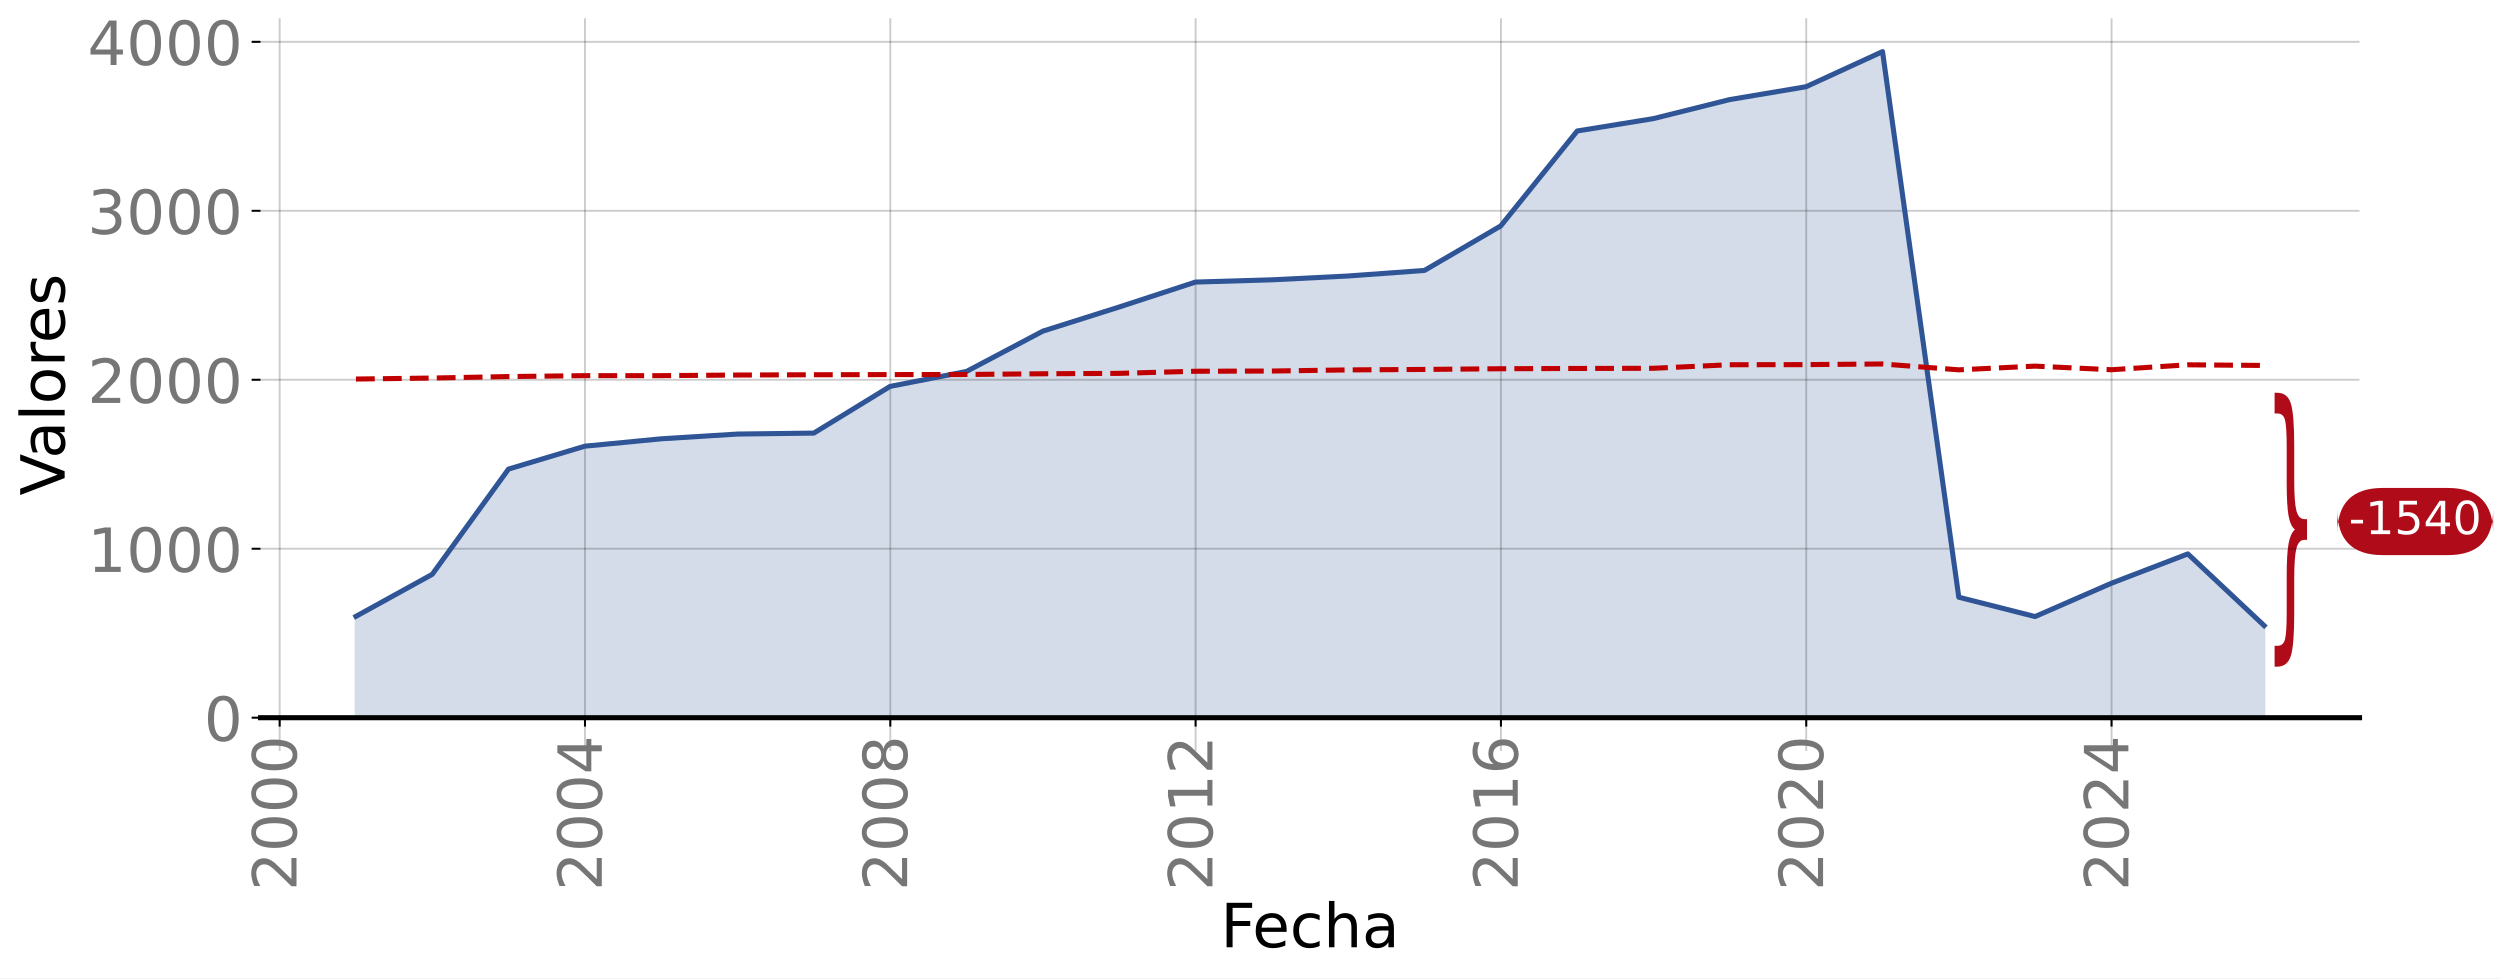
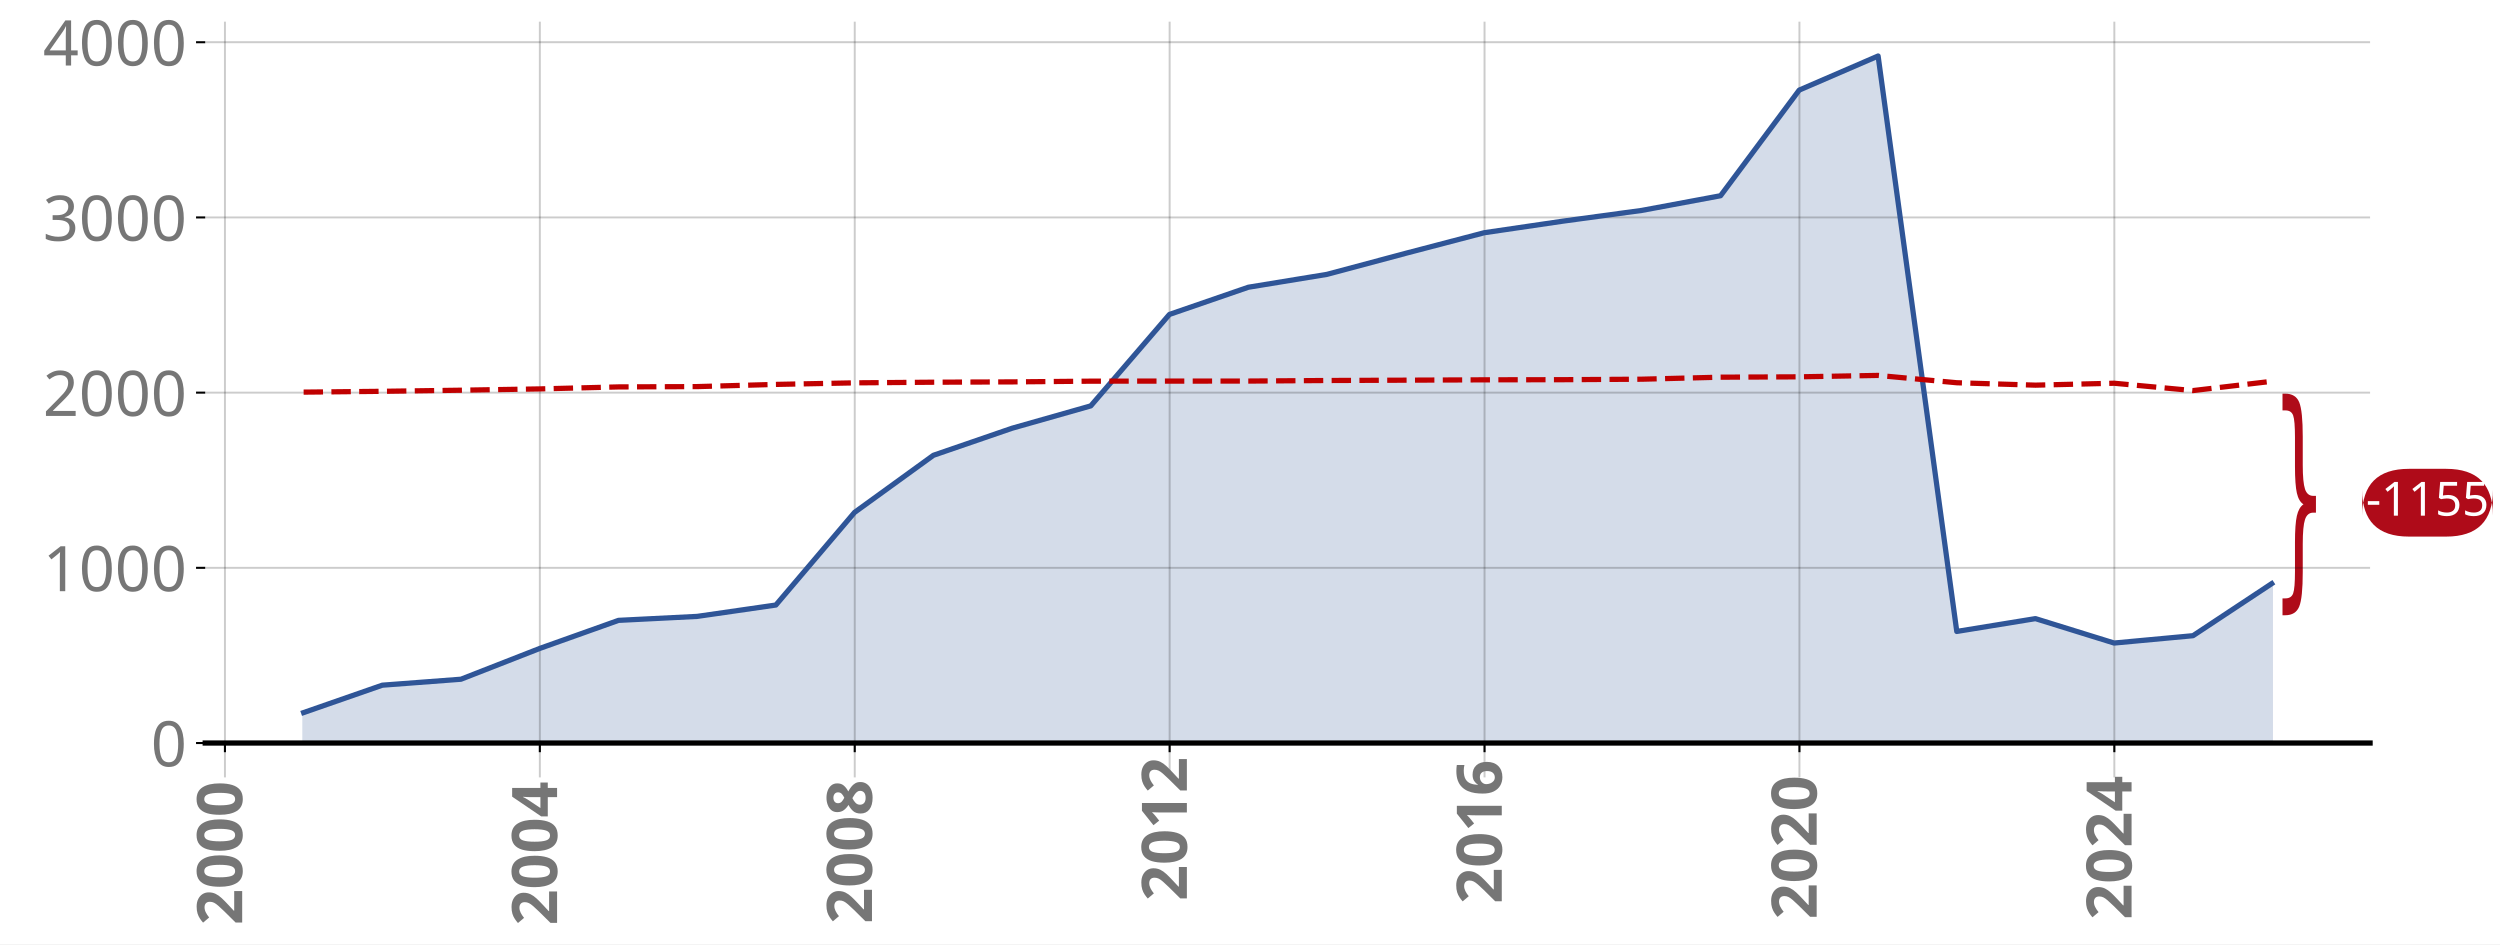
- <svg xmlns="http://www.w3.org/2000/svg" xmlns:xlink="http://www.w3.org/1999/xlink" width="983.622pt" height="384.892pt" viewBox="0 0 983.622 384.892" version="1.1">
+ <svg xmlns="http://www.w3.org/2000/svg" xmlns:xlink="http://www.w3.org/1999/xlink" width="953.686pt" height="360.214pt" viewBox="0 0 953.686 360.214" version="1.1">
  <defs>
    <style type="text/css">*{stroke-linejoin: round; stroke-linecap: butt}</style>
  </defs>
  <g id="figure_1">
    <g id="patch_1">
-       <path d="M 0 384.892  L 983.622 384.892  L 983.622 0  L 0 0  z " style="fill: #ffffff" />
+       <path d="M -0 360.214  L 953.686 360.214  L 953.686 0  L -0 0  z " style="fill: #ffffff" />
    </g>
    <g id="axes_1">
      <g id="patch_2">
-         <path d="M 102.507 295.488  L 928.347 295.488  L 928.347 7.2  L 102.507 7.2  z " style="fill: #ffffff" />
+         <path d="M 78.284 296.55  L 904.124 296.55  L 904.124 8.262  L 78.284 8.262  z " style="fill: #ffffff" />
      </g>
      <g id="FillBetweenPolyCollection_1">
        <defs>
-           <path id="m98ec47205b" d="M 140.046 -102.507  L 140.046 -142.388  L 170.056 -158.924  L 200.067 -200.328  L 230.078 -209.34  L 260.171 -212.244  L 290.182 -214.115  L 320.193 -214.489  L 350.204 -232.862  L 380.297 -238.759  L 410.307 -254.609  L 440.318 -264.097  L 470.329 -273.908  L 500.422 -274.799  L 530.433 -276.304  L 560.444 -278.485  L 590.455 -295.998  L 620.548 -333.358  L 650.558 -338.233  L 680.569 -345.716  L 710.58 -350.764  L 740.673 -364.587  L 770.684 -149.914  L 800.695 -142.305  L 830.705 -155.411  L 860.799 -166.961  L 890.809 -138.756  L 890.809 -102.507  L 890.809 -102.507  L 860.799 -102.507  L 830.705 -102.507  L 800.695 -102.507  L 770.684 -102.507  L 740.673 -102.507  L 710.58 -102.507  L 680.569 -102.507  L 650.558 -102.507  L 620.548 -102.507  L 590.455 -102.507  L 560.444 -102.507  L 530.433 -102.507  L 500.422 -102.507  L 470.329 -102.507  L 440.318 -102.507  L 410.307 -102.507  L 380.297 -102.507  L 350.204 -102.507  L 320.193 -102.507  L 290.182 -102.507  L 260.171 -102.507  L 230.078 -102.507  L 200.067 -102.507  L 170.056 -102.507  L 140.046 -102.507  z " style="stroke: #d4dce9" />
+           <path id="m53294a5b44" d="M 115.822 -76.769  L 115.822 -88.384  L 145.833 -98.833  L 175.844 -101.106  L 205.854 -112.838  L 235.947 -123.562  L 265.958 -125.076  L 295.969 -129.413  L 325.98 -164.743  L 356.073 -186.533  L 386.084 -196.855  L 416.094 -205.378  L 446.105 -240.265  L 476.198 -250.638  L 506.209 -255.554  L 536.22 -263.58  L 566.231 -271.442  L 596.324 -275.866  L 626.335 -279.956  L 656.345 -285.546  L 686.356 -325.844  L 716.449 -338.849  L 746.46 -119.335  L 776.471 -124.225  L 806.482 -114.913  L 836.575 -117.713  L 866.586 -137.571  L 866.586 -76.769  L 866.586 -76.769  L 836.575 -76.769  L 806.482 -76.769  L 776.471 -76.769  L 746.46 -76.769  L 716.449 -76.769  L 686.356 -76.769  L 656.345 -76.769  L 626.335 -76.769  L 596.324 -76.769  L 566.231 -76.769  L 536.22 -76.769  L 506.209 -76.769  L 476.198 -76.769  L 446.105 -76.769  L 416.094 -76.769  L 386.084 -76.769  L 356.073 -76.769  L 325.98 -76.769  L 295.969 -76.769  L 265.958 -76.769  L 235.947 -76.769  L 205.854 -76.769  L 175.844 -76.769  L 145.833 -76.769  L 115.822 -76.769  z " style="stroke: #d4dce9" />
        </defs>
-         <g clip-path="url(#p2a578610ad)">
-           <use xlink:href="#m98ec47205b" x="0" y="384.892" style="fill: #d4dce9; stroke: #d4dce9" />
+         <g clip-path="url(#pb9e7eb8d8a)">
+           <use xlink:href="#m53294a5b44" x="0" y="360.214" style="fill: #d4dce9; stroke: #d4dce9" />
        </g>
      </g>
      <g id="patch_3">
-         <path d="M 894.939 254.089  L 896.069 254.089  Q 898.324 254.089 899.011 251.626  Q 899.697 249.182 899.697 241.027  L 899.697 226.887  Q 899.697 218.002 900.42 213.952  Q 901.148 209.902 902.939 208.351  Q 901.148 206.928 900.42 202.896  Q 899.697 198.846 899.697 189.888  L 899.697 175.749  Q 899.697 167.648 899.011 165.167  Q 898.324 162.686 896.069 162.686  L 894.939 162.686  L 894.939 154.531  L 895.955 154.531  Q 899.971 154.531 901.318 158.727  Q 902.665 162.923 902.665 175.512  L 902.665 189.195  Q 902.665 197.697 903.532 200.98  Q 904.405 204.246 906.696 204.246  L 907.698 204.246  L 907.698 212.401  L 906.696 212.401  Q 904.405 212.401 903.532 215.722  Q 902.665 219.024 902.665 227.635  L 902.665 241.264  Q 902.665 253.852 901.318 258.067  Q 899.971 262.299 895.955 262.299  L 894.939 262.299  L 894.939 254.089  z " clip-path="url(#p2a578610ad)" style="fill: #af0b19" />
+         <path d="M 870.715 228.262  L 871.845 228.262  Q 874.101 228.262 874.787 226.33  Q 875.474 224.412 875.474 218.015  L 875.474 206.924  Q 875.474 199.954 876.196 196.777  Q 876.924 193.6 878.715 192.383  Q 876.924 191.267 876.196 188.104  Q 875.474 184.927 875.474 177.9  L 875.474 166.809  Q 875.474 160.455 874.787 158.508  Q 874.101 156.562 871.845 156.562  L 870.715 156.562  L 870.715 150.165  L 871.732 150.165  Q 875.747 150.165 877.094 153.456  Q 878.442 156.748 878.442 166.623  L 878.442 177.356  Q 878.442 184.025 879.309 186.601  Q 880.181 189.163 882.473 189.163  L 883.474 189.163  L 883.474 195.56  L 882.473 195.56  Q 880.181 195.56 879.309 198.165  Q 878.442 200.755 878.442 207.51  L 878.442 218.201  Q 878.442 228.076 877.094 231.382  Q 875.747 234.702 871.732 234.702  L 870.715 234.702  L 870.715 228.262  z " clip-path="url(#pb9e7eb8d8a)" style="fill: #af0b19" />
      </g>
      <g id="matplotlib.axis_1">
        <g id="xtick_1">
          <g id="line2d_1">
-             <path d="M 110.035 295.488  L 110.035 7.2  " clip-path="url(#p2a578610ad)" style="fill: none; stroke: #000000; stroke-opacity: 0.2; stroke-width: 0.75; stroke-linecap: square" />
+             <path d="M 85.811 296.55  L 85.811 8.262  " clip-path="url(#pb9e7eb8d8a)" style="fill: none; stroke: #000000; stroke-opacity: 0.2; stroke-width: 0.75; stroke-linecap: square" />
          </g>
          <g id="line2d_2">
            <defs>
-               <path id="mf4f960041a" d="M 0 0  L 0 3.5  " style="stroke: #000000; stroke-width: 0.8" />
+               <path id="mbdc72a9be9" d="M 0 0  L 0 3.5  " style="stroke: #000000; stroke-width: 0.8" />
            </defs>
            <g>
-               <use xlink:href="#mf4f960041a" x="110.035" y="282.384" style="stroke: #000000; stroke-width: 0.8" />
+               <use xlink:href="#mbdc72a9be9" x="85.811" y="283.446" style="stroke: #000000; stroke-width: 0.8" />
            </g>
          </g>
          <g id="text_1">
-             <text style="font-size: 24px; font-family: 'DejaVu Sans', 'Bitstream Vera Sans', 'Computer Modern Sans Serif', 'Lucida Grande', 'Verdana', 'Geneva', 'Lucid', 'Arial', 'Helvetica', 'Avant Garde', sans-serif; fill: #767676" transform="translate(116.6574 350.464) rotate(-90)">2000</text>
+             <text style="font-weight: 600; font-size: 24px; font-family: 'Montserrat'; fill: #767676" transform="translate(92.38675 352.8682) rotate(-90)">2000</text>
          </g>
        </g>
        <g id="xtick_2">
          <g id="line2d_3">
-             <path d="M 230.16 295.488  L 230.16 7.2  " clip-path="url(#p2a578610ad)" style="fill: none; stroke: #000000; stroke-opacity: 0.2; stroke-width: 0.75; stroke-linecap: square" />
+             <path d="M 205.937 296.55  L 205.937 8.262  " clip-path="url(#pb9e7eb8d8a)" style="fill: none; stroke: #000000; stroke-opacity: 0.2; stroke-width: 0.75; stroke-linecap: square" />
          </g>
          <g id="line2d_4">
            <g>
-               <use xlink:href="#mf4f960041a" x="230.16" y="282.384" style="stroke: #000000; stroke-width: 0.8" />
+               <use xlink:href="#mbdc72a9be9" x="205.937" y="283.446" style="stroke: #000000; stroke-width: 0.8" />
            </g>
          </g>
          <g id="text_2">
-             <text style="font-size: 24px; font-family: 'DejaVu Sans', 'Bitstream Vera Sans', 'Computer Modern Sans Serif', 'Lucida Grande', 'Verdana', 'Geneva', 'Lucid', 'Arial', 'Helvetica', 'Avant Garde', sans-serif; fill: #767676" transform="translate(236.7828 350.464) rotate(-90)">2004</text>
+             <text style="font-weight: 600; font-size: 24px; font-family: 'Montserrat'; fill: #767676" transform="translate(212.5122 353.0144) rotate(-90)">2004</text>
          </g>
        </g>
        <g id="xtick_3">
          <g id="line2d_5">
-             <path d="M 350.286 295.488  L 350.286 7.2  " clip-path="url(#p2a578610ad)" style="fill: none; stroke: #000000; stroke-opacity: 0.2; stroke-width: 0.75; stroke-linecap: square" />
+             <path d="M 326.062 296.55  L 326.062 8.262  " clip-path="url(#pb9e7eb8d8a)" style="fill: none; stroke: #000000; stroke-opacity: 0.2; stroke-width: 0.75; stroke-linecap: square" />
          </g>
          <g id="line2d_6">
            <g>
-               <use xlink:href="#mf4f960041a" x="350.286" y="282.384" style="stroke: #000000; stroke-width: 0.8" />
+               <use xlink:href="#mbdc72a9be9" x="326.062" y="283.446" style="stroke: #000000; stroke-width: 0.8" />
            </g>
          </g>
          <g id="text_3">
-             <text style="font-size: 24px; font-family: 'DejaVu Sans', 'Bitstream Vera Sans', 'Computer Modern Sans Serif', 'Lucida Grande', 'Verdana', 'Geneva', 'Lucid', 'Arial', 'Helvetica', 'Avant Garde', sans-serif; fill: #767676" transform="translate(356.9083 350.464) rotate(-90)">2008</text>
+             <text style="font-weight: 600; font-size: 24px; font-family: 'Montserrat'; fill: #767676" transform="translate(332.6377 352.3657) rotate(-90)">2008</text>
          </g>
        </g>
        <g id="xtick_4">
          <g id="line2d_7">
-             <path d="M 470.411 295.488  L 470.411 7.2  " clip-path="url(#p2a578610ad)" style="fill: none; stroke: #000000; stroke-opacity: 0.2; stroke-width: 0.75; stroke-linecap: square" />
+             <path d="M 446.188 296.55  L 446.188 8.262  " clip-path="url(#pb9e7eb8d8a)" style="fill: none; stroke: #000000; stroke-opacity: 0.2; stroke-width: 0.75; stroke-linecap: square" />
          </g>
          <g id="line2d_8">
            <g>
-               <use xlink:href="#mf4f960041a" x="470.411" y="282.384" style="stroke: #000000; stroke-width: 0.8" />
+               <use xlink:href="#mbdc72a9be9" x="446.188" y="283.446" style="stroke: #000000; stroke-width: 0.8" />
            </g>
          </g>
          <g id="text_4">
-             <text style="font-size: 24px; font-family: 'DejaVu Sans', 'Bitstream Vera Sans', 'Computer Modern Sans Serif', 'Lucida Grande', 'Verdana', 'Geneva', 'Lucid', 'Arial', 'Helvetica', 'Avant Garde', sans-serif; fill: #767676" transform="translate(477.0338 350.464) rotate(-90)">2012</text>
+             <text style="font-weight: 600; font-size: 24px; font-family: 'Montserrat'; fill: #767676" transform="translate(452.7632 343.6769) rotate(-90)">2012</text>
          </g>
        </g>
        <g id="xtick_5">
          <g id="line2d_9">
-             <path d="M 590.537 295.488  L 590.537 7.2  " clip-path="url(#p2a578610ad)" style="fill: none; stroke: #000000; stroke-opacity: 0.2; stroke-width: 0.75; stroke-linecap: square" />
+             <path d="M 566.313 296.55  L 566.313 8.262  " clip-path="url(#pb9e7eb8d8a)" style="fill: none; stroke: #000000; stroke-opacity: 0.2; stroke-width: 0.75; stroke-linecap: square" />
          </g>
          <g id="line2d_10">
            <g>
-               <use xlink:href="#mf4f960041a" x="590.537" y="282.384" style="stroke: #000000; stroke-width: 0.8" />
+               <use xlink:href="#mbdc72a9be9" x="566.313" y="283.446" style="stroke: #000000; stroke-width: 0.8" />
            </g>
          </g>
          <g id="text_5">
-             <text style="font-size: 24px; font-family: 'DejaVu Sans', 'Bitstream Vera Sans', 'Computer Modern Sans Serif', 'Lucida Grande', 'Verdana', 'Geneva', 'Lucid', 'Arial', 'Helvetica', 'Avant Garde', sans-serif; fill: #767676" transform="translate(597.1593 350.464) rotate(-90)">2016</text>
+             <text style="font-weight: 600; font-size: 24px; font-family: 'Montserrat'; fill: #767676" transform="translate(572.8886 344.7569) rotate(-90)">2016</text>
          </g>
        </g>
        <g id="xtick_6">
          <g id="line2d_11">
-             <path d="M 710.662 295.488  L 710.662 7.2  " clip-path="url(#p2a578610ad)" style="fill: none; stroke: #000000; stroke-opacity: 0.2; stroke-width: 0.75; stroke-linecap: square" />
+             <path d="M 686.438 296.55  L 686.438 8.262  " clip-path="url(#pb9e7eb8d8a)" style="fill: none; stroke: #000000; stroke-opacity: 0.2; stroke-width: 0.75; stroke-linecap: square" />
          </g>
          <g id="line2d_12">
            <g>
-               <use xlink:href="#mf4f960041a" x="710.662" y="282.384" style="stroke: #000000; stroke-width: 0.8" />
+               <use xlink:href="#mbdc72a9be9" x="686.438" y="283.446" style="stroke: #000000; stroke-width: 0.8" />
            </g>
          </g>
          <g id="text_6">
-             <text style="font-size: 24px; font-family: 'DejaVu Sans', 'Bitstream Vera Sans', 'Computer Modern Sans Serif', 'Lucida Grande', 'Verdana', 'Geneva', 'Lucid', 'Arial', 'Helvetica', 'Avant Garde', sans-serif; fill: #767676" transform="translate(717.2847 350.464) rotate(-90)">2020</text>
+             <text style="font-weight: 600; font-size: 24px; font-family: 'Montserrat'; fill: #767676" transform="translate(693.0141 350.6857) rotate(-90)">2020</text>
          </g>
        </g>
        <g id="xtick_7">
          <g id="line2d_13">
-             <path d="M 830.788 295.488  L 830.788 7.2  " clip-path="url(#p2a578610ad)" style="fill: none; stroke: #000000; stroke-opacity: 0.2; stroke-width: 0.75; stroke-linecap: square" />
+             <path d="M 806.564 296.55  L 806.564 8.262  " clip-path="url(#pb9e7eb8d8a)" style="fill: none; stroke: #000000; stroke-opacity: 0.2; stroke-width: 0.75; stroke-linecap: square" />
          </g>
          <g id="line2d_14">
            <g>
-               <use xlink:href="#mf4f960041a" x="830.788" y="282.384" style="stroke: #000000; stroke-width: 0.8" />
+               <use xlink:href="#mbdc72a9be9" x="806.564" y="283.446" style="stroke: #000000; stroke-width: 0.8" />
            </g>
          </g>
          <g id="text_7">
-             <text style="font-size: 24px; font-family: 'DejaVu Sans', 'Bitstream Vera Sans', 'Computer Modern Sans Serif', 'Lucida Grande', 'Verdana', 'Geneva', 'Lucid', 'Arial', 'Helvetica', 'Avant Garde', sans-serif; fill: #767676" transform="translate(837.4102 350.464) rotate(-90)">2024</text>
-           </g>
-         </g>
-         <g id="text_8">
-           <text style="font-weight: 500; font-size: 24px; font-family: 'DejaVu Sans', 'Bitstream Vera Sans', 'Computer Modern Sans Serif', 'Lucida Grande', 'Verdana', 'Geneva', 'Lucid', 'Arial', 'Helvetica', 'Avant Garde', sans-serif; text-anchor: middle" x="515.428" y="372.7" transform="rotate(-0 515.4275 372.7002)">Fecha</text>
+             <text style="font-weight: 600; font-size: 24px; font-family: 'Montserrat'; fill: #767676" transform="translate(813.1396 350.8319) rotate(-90)">2024</text>
+           </g>
        </g>
      </g>
      <g id="matplotlib.axis_2">
        <g id="ytick_1">
          <g id="line2d_15">
-             <path d="M 102.507 282.384  L 928.347 282.384  " clip-path="url(#p2a578610ad)" style="fill: none; stroke: #000000; stroke-opacity: 0.2; stroke-width: 0.75; stroke-linecap: square" />
+             <path d="M 78.284 283.446  L 904.124 283.446  " clip-path="url(#pb9e7eb8d8a)" style="fill: none; stroke: #000000; stroke-opacity: 0.2; stroke-width: 0.75; stroke-linecap: square" />
          </g>
          <g id="line2d_16">
            <defs>
-               <path id="m4d2a1a926d" d="M 0 0  L -3.5 0  " style="stroke: #000000; stroke-width: 0.8" />
+               <path id="m05888e9f36" d="M 0 0  L -3.5 0  " style="stroke: #000000; stroke-width: 0.8" />
            </defs>
            <g>
-               <use xlink:href="#m4d2a1a926d" x="102.507" y="282.384" style="stroke: #000000; stroke-width: 0.8" />
-             </g>
-           </g>
-           <g id="text_9">
-             <text style="font-size: 24px; font-family: 'DejaVu Sans', 'Bitstream Vera Sans', 'Computer Modern Sans Serif', 'Lucida Grande', 'Verdana', 'Geneva', 'Lucid', 'Arial', 'Helvetica', 'Avant Garde', sans-serif; text-anchor: end; fill: #767676" x="95.507" y="291.502" transform="rotate(-0 95.5075 291.5021)">0</text>
+               <use xlink:href="#m05888e9f36" x="78.284" y="283.446" style="stroke: #000000; stroke-width: 0.8" />
+             </g>
+           </g>
+           <g id="text_8">
+             <text style="font-weight: 500; font-size: 24px; font-family: 'Montserrat'; text-anchor: end; fill: #767676" x="71.284" y="292.35" transform="rotate(-0 71.28375 292.3501)">0</text>
          </g>
        </g>
        <g id="ytick_2">
          <g id="line2d_17">
-             <path d="M 102.507 215.902  L 928.347 215.902  " clip-path="url(#p2a578610ad)" style="fill: none; stroke: #000000; stroke-opacity: 0.2; stroke-width: 0.75; stroke-linecap: square" />
+             <path d="M 78.284 216.61  L 904.124 216.61  " clip-path="url(#pb9e7eb8d8a)" style="fill: none; stroke: #000000; stroke-opacity: 0.2; stroke-width: 0.75; stroke-linecap: square" />
          </g>
          <g id="line2d_18">
            <g>
-               <use xlink:href="#m4d2a1a926d" x="102.507" y="215.902" style="stroke: #000000; stroke-width: 0.8" />
-             </g>
-           </g>
-           <g id="text_10">
-             <text style="font-size: 24px; font-family: 'DejaVu Sans', 'Bitstream Vera Sans', 'Computer Modern Sans Serif', 'Lucida Grande', 'Verdana', 'Geneva', 'Lucid', 'Arial', 'Helvetica', 'Avant Garde', sans-serif; text-anchor: end; fill: #767676" x="95.507" y="225.02" transform="rotate(-0 95.5075 225.0205)">1000</text>
+               <use xlink:href="#m05888e9f36" x="78.284" y="216.61" style="stroke: #000000; stroke-width: 0.8" />
+             </g>
+           </g>
+           <g id="text_9">
+             <text style="font-weight: 500; font-size: 24px; font-family: 'Montserrat'; text-anchor: end; fill: #767676" x="71.284" y="225.515" transform="rotate(-0 71.28375 225.5147)">1000</text>
          </g>
        </g>
        <g id="ytick_3">
          <g id="line2d_19">
-             <path d="M 102.507 149.421  L 928.347 149.421  " clip-path="url(#p2a578610ad)" style="fill: none; stroke: #000000; stroke-opacity: 0.2; stroke-width: 0.75; stroke-linecap: square" />
+             <path d="M 78.284 149.775  L 904.124 149.775  " clip-path="url(#pb9e7eb8d8a)" style="fill: none; stroke: #000000; stroke-opacity: 0.2; stroke-width: 0.75; stroke-linecap: square" />
          </g>
          <g id="line2d_20">
            <g>
-               <use xlink:href="#m4d2a1a926d" x="102.507" y="149.421" style="stroke: #000000; stroke-width: 0.8" />
-             </g>
-           </g>
-           <g id="text_11">
-             <text style="font-size: 24px; font-family: 'DejaVu Sans', 'Bitstream Vera Sans', 'Computer Modern Sans Serif', 'Lucida Grande', 'Verdana', 'Geneva', 'Lucid', 'Arial', 'Helvetica', 'Avant Garde', sans-serif; text-anchor: end; fill: #767676" x="95.507" y="158.539" transform="rotate(-0 95.5075 158.5388)">2000</text>
+               <use xlink:href="#m05888e9f36" x="78.284" y="149.775" style="stroke: #000000; stroke-width: 0.8" />
+             </g>
+           </g>
+           <g id="text_10">
+             <text style="font-weight: 500; font-size: 24px; font-family: 'Montserrat'; text-anchor: end; fill: #767676" x="71.284" y="158.679" transform="rotate(-0 71.28375 158.6794)">2000</text>
          </g>
        </g>
        <g id="ytick_4">
          <g id="line2d_21">
-             <path d="M 102.507 82.939  L 928.347 82.939  " clip-path="url(#p2a578610ad)" style="fill: none; stroke: #000000; stroke-opacity: 0.2; stroke-width: 0.75; stroke-linecap: square" />
+             <path d="M 78.284 82.94  L 904.124 82.94  " clip-path="url(#pb9e7eb8d8a)" style="fill: none; stroke: #000000; stroke-opacity: 0.2; stroke-width: 0.75; stroke-linecap: square" />
          </g>
          <g id="line2d_22">
            <g>
-               <use xlink:href="#m4d2a1a926d" x="102.507" y="82.939" style="stroke: #000000; stroke-width: 0.8" />
-             </g>
-           </g>
-           <g id="text_12">
-             <text style="font-size: 24px; font-family: 'DejaVu Sans', 'Bitstream Vera Sans', 'Computer Modern Sans Serif', 'Lucida Grande', 'Verdana', 'Geneva', 'Lucid', 'Arial', 'Helvetica', 'Avant Garde', sans-serif; text-anchor: end; fill: #767676" x="95.507" y="92.057" transform="rotate(-0 95.5075 92.05719)">3000</text>
+               <use xlink:href="#m05888e9f36" x="78.284" y="82.94" style="stroke: #000000; stroke-width: 0.8" />
+             </g>
+           </g>
+           <g id="text_11">
+             <text style="font-weight: 500; font-size: 24px; font-family: 'Montserrat'; text-anchor: end; fill: #767676" x="71.284" y="91.844" transform="rotate(-0 71.28375 91.84408)">3000</text>
          </g>
        </g>
        <g id="ytick_5">
          <g id="line2d_23">
-             <path d="M 102.507 16.457  L 928.347 16.457  " clip-path="url(#p2a578610ad)" style="fill: none; stroke: #000000; stroke-opacity: 0.2; stroke-width: 0.75; stroke-linecap: square" />
+             <path d="M 78.284 16.104  L 904.124 16.104  " clip-path="url(#pb9e7eb8d8a)" style="fill: none; stroke: #000000; stroke-opacity: 0.2; stroke-width: 0.75; stroke-linecap: square" />
          </g>
          <g id="line2d_24">
            <g>
-               <use xlink:href="#m4d2a1a926d" x="102.507" y="16.457" style="stroke: #000000; stroke-width: 0.8" />
-             </g>
-           </g>
-           <g id="text_13">
-             <text style="font-size: 24px; font-family: 'DejaVu Sans', 'Bitstream Vera Sans', 'Computer Modern Sans Serif', 'Lucida Grande', 'Verdana', 'Geneva', 'Lucid', 'Arial', 'Helvetica', 'Avant Garde', sans-serif; text-anchor: end; fill: #767676" x="95.507" y="25.576" transform="rotate(-0 95.5075 25.57555)">4000</text>
-           </g>
-         </g>
-         <g id="text_14">
-           <text style="font-weight: 500; font-size: 24px; font-family: 'DejaVu Sans', 'Bitstream Vera Sans', 'Computer Modern Sans Serif', 'Lucida Grande', 'Verdana', 'Geneva', 'Lucid', 'Arial', 'Helvetica', 'Avant Garde', sans-serif; text-anchor: middle" x="25.436" y="151.344" transform="rotate(-90 25.43625 151.344)">Valores</text>
+               <use xlink:href="#m05888e9f36" x="78.284" y="16.104" style="stroke: #000000; stroke-width: 0.8" />
+             </g>
+           </g>
+           <g id="text_12">
+             <text style="font-weight: 500; font-size: 24px; font-family: 'Montserrat'; text-anchor: end; fill: #767676" x="71.284" y="25.009" transform="rotate(-0 71.28375 25.00875)">4000</text>
+           </g>
        </g>
      </g>
      <g id="line2d_25">
-         <path d="M 140.046 242.504  L 170.056 225.968  L 200.067 184.564  L 230.078 175.552  L 260.171 172.647  L 290.182 170.776  L 320.193 170.402  L 350.204 152.03  L 380.297 146.132  L 410.307 130.283  L 440.318 120.795  L 470.329 110.984  L 500.422 110.093  L 530.433 108.588  L 560.444 106.406  L 590.455 88.893  L 620.548 51.534  L 650.558 46.659  L 680.569 39.175  L 710.58 34.127  L 740.673 20.304  L 770.684 234.978  L 800.695 242.587  L 830.705 229.481  L 860.799 217.93  L 890.809 246.135  " clip-path="url(#p2a578610ad)" style="fill: none; stroke: #2f5597; stroke-width: 2; stroke-linecap: square" />
+         <path d="M 115.822 271.83  L 145.833 261.381  L 175.844 259.108  L 205.854 247.376  L 235.947 236.652  L 265.958 235.138  L 295.969 230.802  L 325.98 195.472  L 356.073 173.681  L 386.084 163.359  L 416.094 154.836  L 446.105 119.95  L 476.198 109.577  L 506.209 104.661  L 536.22 96.634  L 566.231 88.772  L 596.324 84.348  L 626.335 80.258  L 656.345 74.669  L 686.356 34.37  L 716.449 21.366  L 746.46 240.88  L 776.471 235.99  L 806.482 245.302  L 836.575 242.501  L 866.586 222.644  " clip-path="url(#pb9e7eb8d8a)" style="fill: none; stroke: #2f5597; stroke-width: 2; stroke-linecap: square" />
      </g>
      <g id="line2d_26">
-         <path d="M 140.046 149.135  L 170.056 148.741  L 200.067 148.159  L 230.078 147.808  L 260.171 147.798  L 290.182 147.555  L 320.193 147.443  L 350.204 147.383  L 380.297 147.34  L 410.307 147.06  L 440.318 146.899  L 470.329 146.068  L 500.422 145.984  L 530.433 145.537  L 560.444 145.354  L 590.455 145.08  L 620.548 144.971  L 650.558 144.902  L 680.569 143.505  L 710.58 143.461  L 740.673 143.202  L 770.684 145.509  L 800.695 144.051  L 830.705 145.471  L 860.799 143.533  L 890.809 143.787  " clip-path="url(#p2a578610ad)" style="fill: none; stroke-dasharray: 7.4,3.2; stroke-dashoffset: 0; stroke: #c00000; stroke-width: 2" />
+         <path d="M 115.822 149.585  L 145.833 149.277  L 175.844 148.856  L 205.854 148.363  L 235.947 147.6  L 265.958 147.476  L 295.969 146.642  L 325.98 146.048  L 356.073 145.802  L 386.084 145.681  L 416.094 145.406  L 446.105 145.376  L 476.198 145.367  L 506.209 145.152  L 536.22 145.027  L 566.231 144.894  L 596.324 144.841  L 626.335 144.655  L 656.345 143.888  L 686.356 143.751  L 716.449 143.213  L 746.46 146.007  L 776.471 146.927  L 806.482 146.194  L 836.575 148.995  L 866.586 145.465  " clip-path="url(#pb9e7eb8d8a)" style="fill: none; stroke-dasharray: 7.4,3.2; stroke-dashoffset: 0; stroke: #c00000; stroke-width: 2" />
      </g>
      <g id="patch_4">
-         <path d="M 102.507 282.384  L 928.347 282.384  " style="fill: none; stroke: #000000; stroke-width: 2; stroke-linejoin: miter; stroke-linecap: square" />
-       </g>
-       <g id="text_15">
+         <path d="M 78.284 283.446  L 904.124 283.446  " style="fill: none; stroke: #000000; stroke-width: 2; stroke-linejoin: miter; stroke-linecap: square" />
+       </g>
+       <g id="text_13">
        <g id="patch_5">
-           <path d="M 937.438 218.406  L 963.102 218.406  Q 980.922 218.406 980.922 200.586  L 980.922 209.805  Q 980.922 191.985 963.102 191.985  L 937.438 191.985  Q 919.618 191.985 919.618 209.805  L 919.618 200.586  Q 919.618 218.406 937.438 218.406  z " style="fill: #af0b19" />
-         </g>
-         <text style="font-size: 18px; font-family: 'DejaVu Sans', 'Bitstream Vera Sans', 'Computer Modern Sans Serif', 'Lucida Grande', 'Verdana', 'Geneva', 'Lucid', 'Arial', 'Helvetica', 'Avant Garde', sans-serif; text-anchor: middle; fill: #ffffff" x="950.27" y="210.163" transform="rotate(-0 950.2698 210.1627)">-1540</text>
+           <path d="M 918.926 204.697  L 933.166 204.697  Q 950.986 204.697 950.986 186.877  L 950.986 196.668  Q 950.986 178.848 933.166 178.848  L 918.926 178.848  Q 901.106 178.848 901.106 196.668  L 901.106 186.877  Q 901.106 204.697 918.926 204.697  z " style="fill: #af0b19" />
+         </g>
+         <text style="font-weight: 500; font-size: 18px; font-family: 'Montserrat'; text-anchor: middle; fill: #ffffff" x="926.046" y="196.704" transform="rotate(-0 926.046 196.7041)">-1155</text>
      </g>
    </g>
  </g>
  <defs>
-     <clipPath id="p2a578610ad">
-       <rect x="102.507" y="7.2" width="825.84" height="288.288" />
+     <clipPath id="pb9e7eb8d8a">
+       <rect x="78.284" y="8.262" width="825.84" height="288.288" />
    </clipPath>
  </defs>
</svg>
